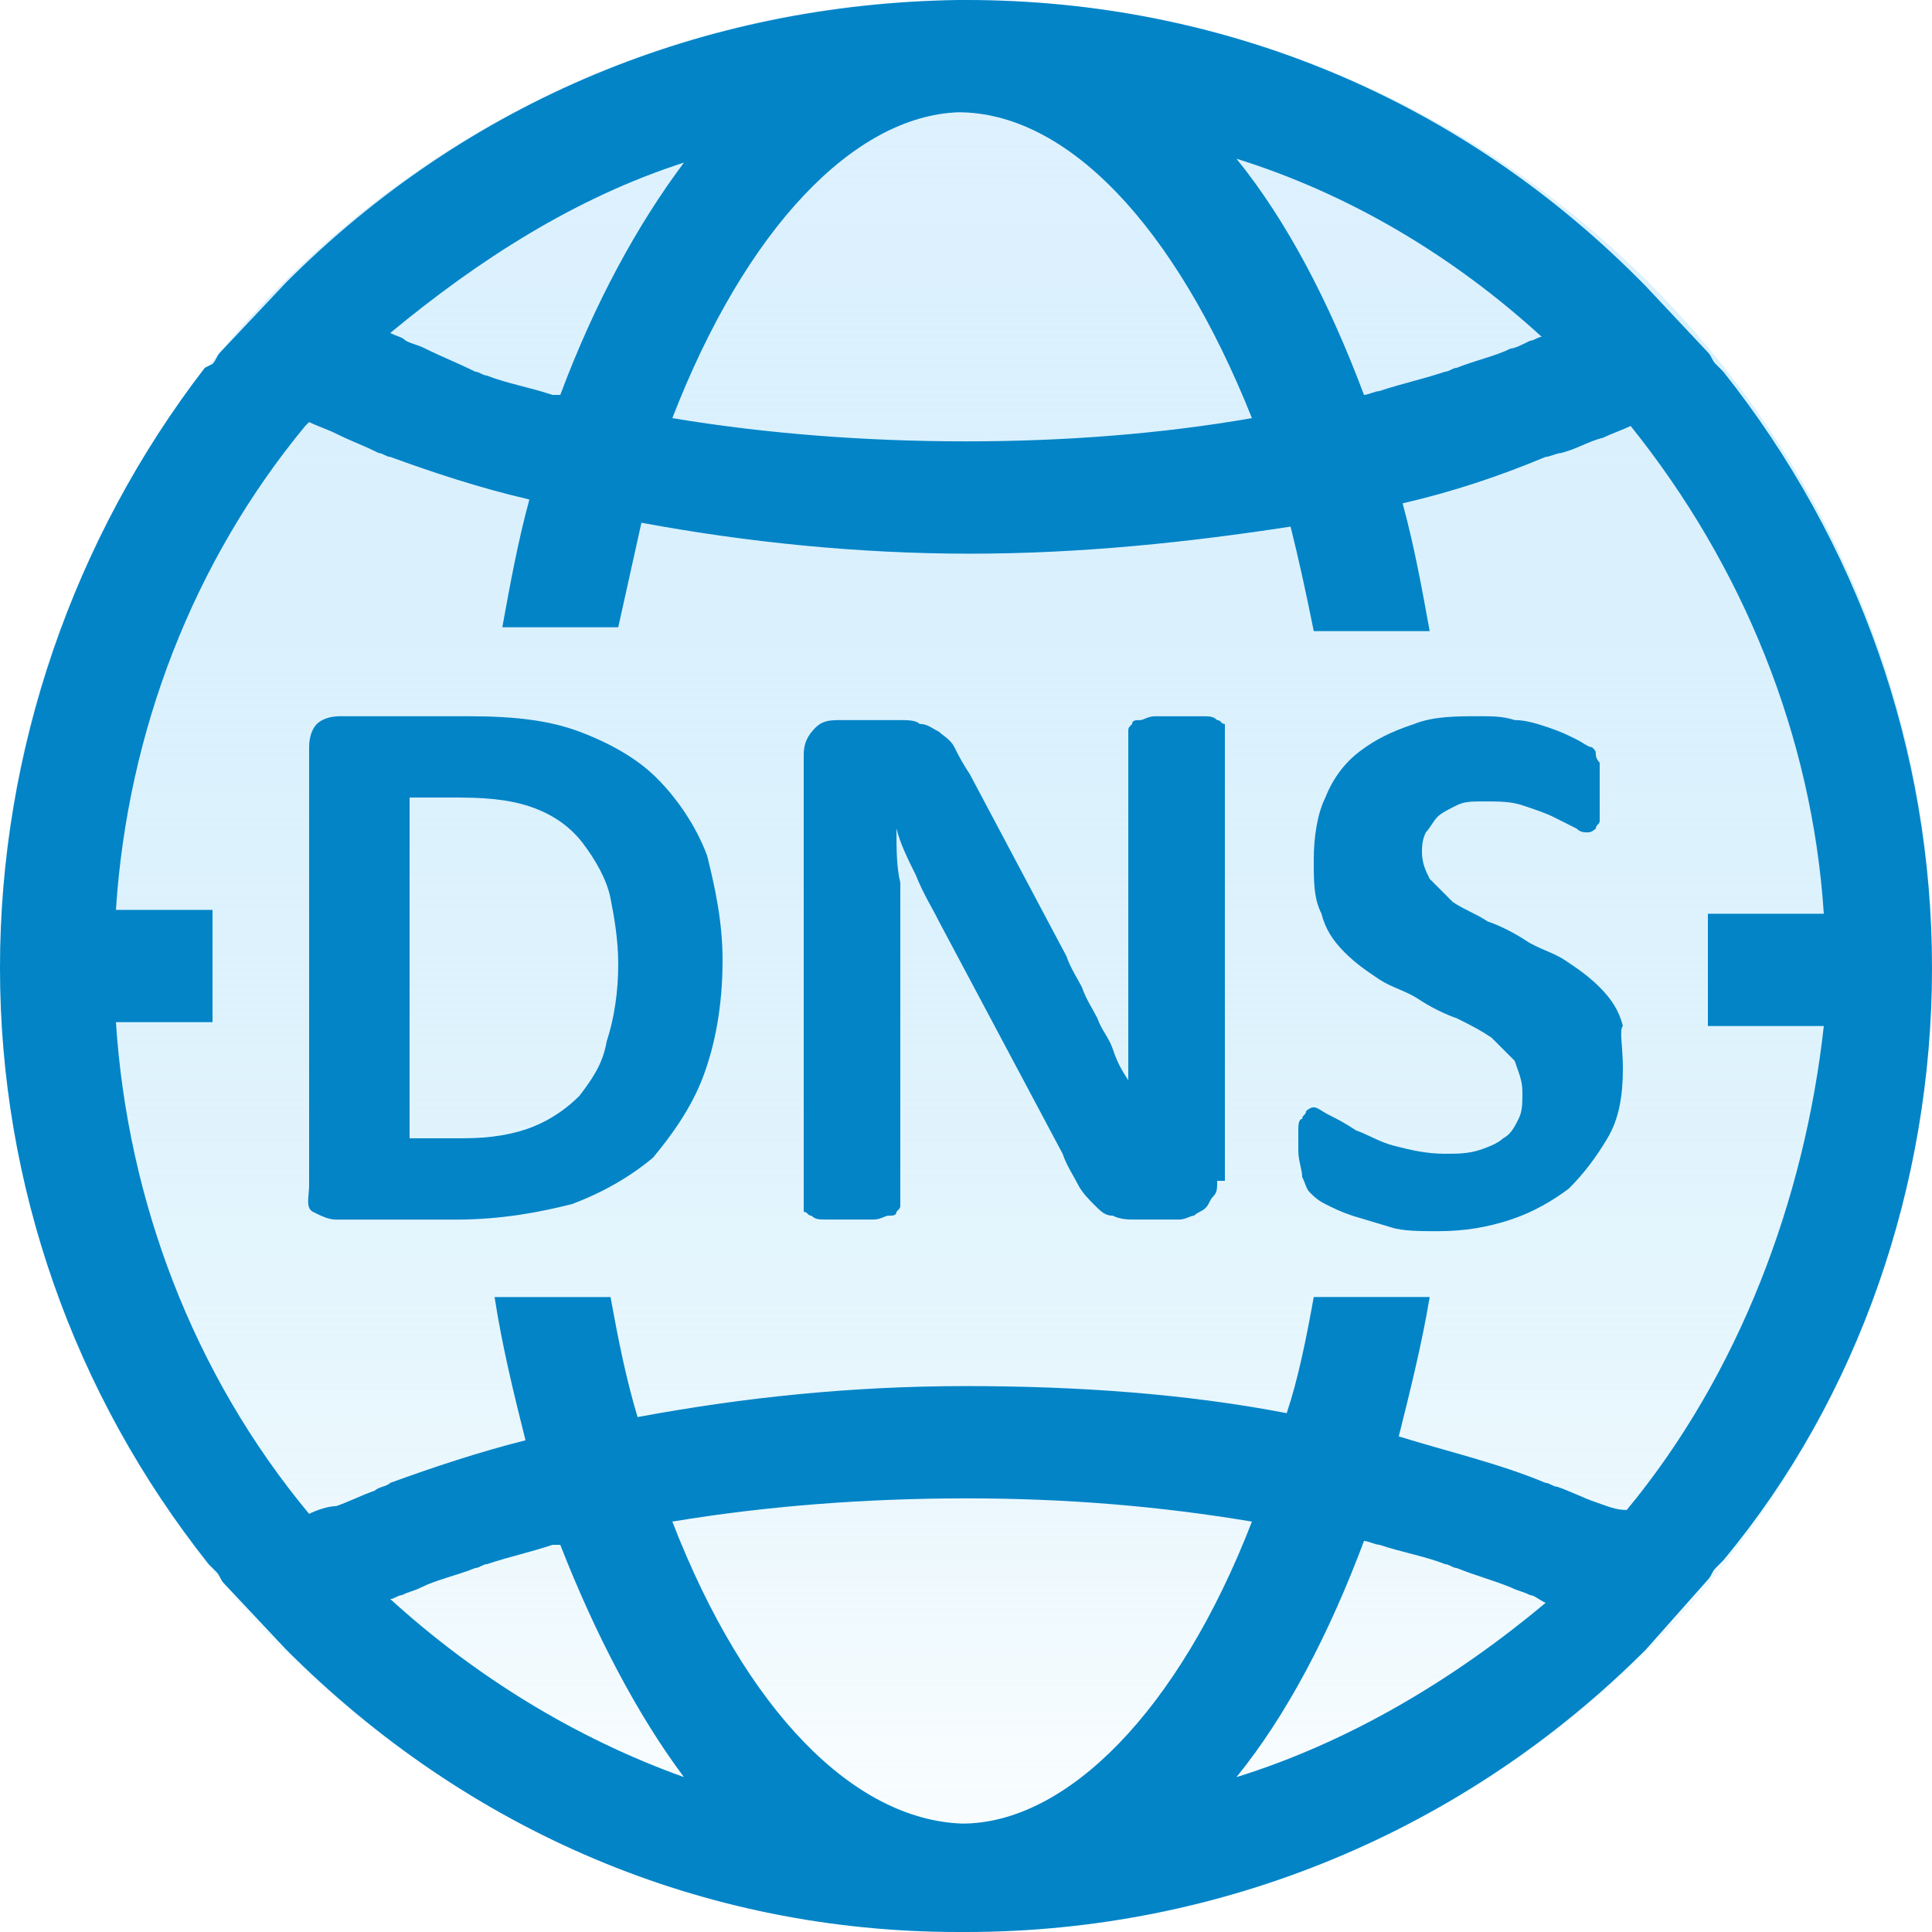
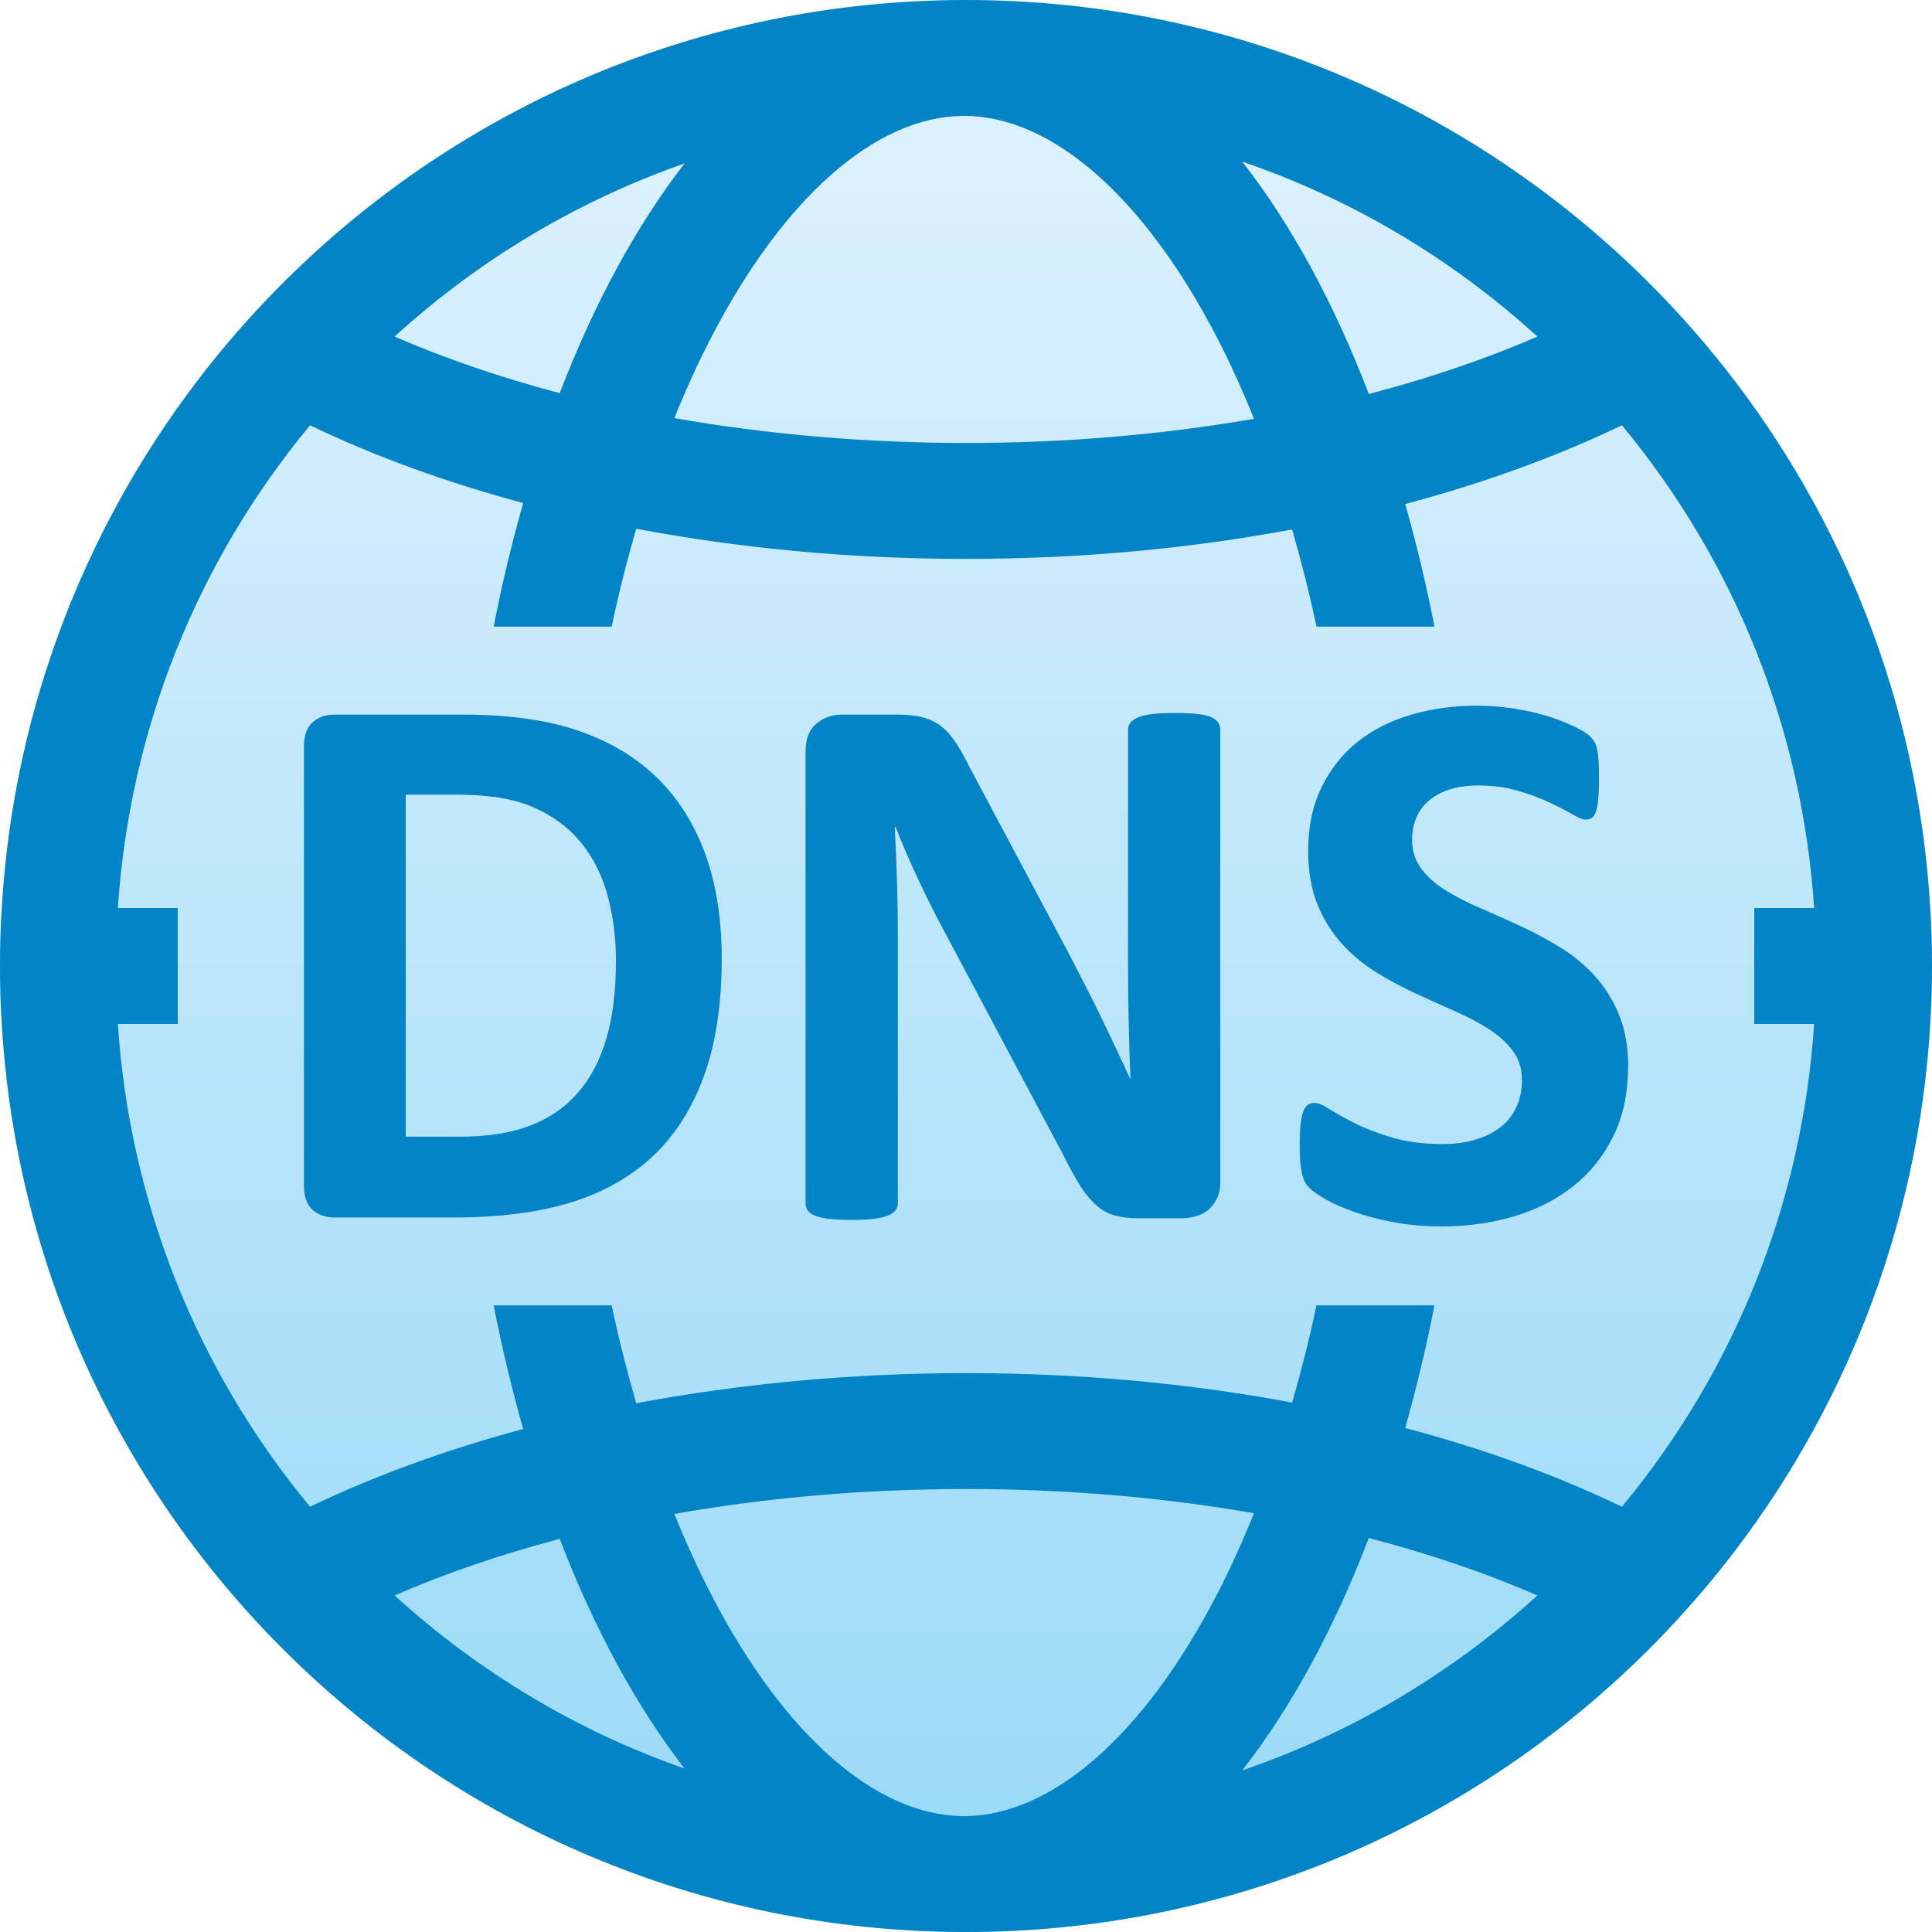
<svg xmlns="http://www.w3.org/2000/svg" width="250" height="250" viewBox="0 0 250 250" fill="none">
-   <circle cx="125" cy="125" r="125" fill="url(#paint0_linear_1450_5)" />
-   <path fill-rule="evenodd" clip-rule="evenodd" d="M250 125.25C250 97.194 240.5 70.141 223 48.097L222 47.094C221.5 46.594 221.5 46.091 221 45.591L213 37.072C189.5 13.025 158.5 0 125 0H124C91 0.5 60.5 13.025 37 36.572L28.5 45.591C28 46.091 28 46.594 27.5 47.094L26.5 47.594C9.5 69.641 0 97.194 0 125.25C0 153.306 9.5 180.359 27 202.403L28 203.406C28.5 203.906 28.5 204.409 29 204.909L37 213.425C60.5 236.975 91 250 124 250H125C158 250 189.5 236.975 213 213.428L221 204.409C221.5 203.909 221.5 203.406 222 202.906L223 201.903C240.5 180.863 250 153.306 250 125.25ZM199.5 43.587C199 43.587 198.5 44.087 198 44.087C197 44.587 196 45.091 195.5 45.091C193.5 46.094 191 46.594 188.5 47.597C188 47.597 187.5 48.097 187 48.097C184 49.1 181.5 49.6 178.5 50.603C178 50.603 177 51.103 176.5 51.103C172 39.078 166.5 28.559 160 20.541C174.5 25.05 188 33.066 199.5 43.587ZM124 14.528C138 14.528 152 29.056 162 54.106C150.5 56.109 138 57.112 125 57.112C112 57.112 99 56.112 87 54.106C96.5 29.559 110.5 15.031 124 14.528ZM88.5 21.044C82.5 29.059 77 39.081 72.5 51.103H71.5C68.5 50.1 65.5 49.6 63 48.597C62.5 48.597 62 48.097 61.5 48.097C59.5 47.094 57 46.094 55 45.091C54 44.591 53.5 44.591 52.5 44.087C52 43.587 51.5 43.587 50.5 43.084C62 33.566 74.5 25.55 88.5 21.041V21.044ZM50.5 206.912C51 206.912 51.5 206.413 52 206.413C53 205.913 53.5 205.913 54.5 205.409C56.5 204.406 59 203.906 61.5 202.903C62 202.903 62.5 202.403 63 202.403C66 201.403 68.5 200.9 71.5 199.897H72.5C77 211.422 82.5 221.941 88.5 229.956C74.5 224.947 61.5 216.934 50.5 206.912ZM124.5 235.972C110.5 235.472 96.5 221.444 87 196.894C99 194.891 112 193.887 125 193.887C138 193.887 150 194.891 162 196.894C152.5 221.444 138 235.972 124.5 235.972ZM160 229.959C166.5 221.944 172 211.422 176.5 199.397C177 199.397 178 199.897 178.5 199.897C181.5 200.9 184.5 201.4 187 202.403C187.5 202.403 188 202.903 188.5 202.903C191 203.906 193 204.406 195.5 205.409C196.5 205.909 197 205.909 198 206.413C198.5 206.413 199 206.913 200 207.413C188 217.434 174.5 225.45 160 229.959ZM210.5 195.391C209 195.391 208 194.891 206.5 194.387C205 193.884 203 192.884 201.5 192.384C201 192.384 200.5 191.884 200 191.884C194 189.378 187.5 187.878 181 185.872C182.5 179.859 184 173.847 185 167.834H170C169 173.347 168 178.356 166.5 182.866C153.5 180.359 139.5 179.359 125 179.359C110 179.359 96 180.863 82.5 183.369C81 178.359 80 173.35 79 167.838H64C65 174.35 66.5 180.362 68 186.375C62 187.878 56 189.881 50.5 191.884C50 192.384 49 192.384 48.5 192.887C47 193.387 45 194.391 43.5 194.891C42.5 194.891 41 195.391 40 195.894C25 177.856 16.5 155.312 15 132.266H27.5V117.737H15C16.5 94.691 25 72.647 39.5 55.112L40 54.612C41 55.112 42.5 55.616 43.5 56.116C45.5 57.116 47 57.619 49 58.622C49.5 58.622 50 59.122 50.5 59.122C56 61.125 62 63.131 68.5 64.634C67 70.147 66 75.656 65 81.169H80L83 67.641C96.5 70.147 111 71.647 125.5 71.647C140 71.647 154 70.144 167 68.141C168 72.15 169 76.656 170 81.669H185C184 76.159 183 70.647 181.5 65.134C188 63.631 194 61.628 200 59.122C200.5 59.122 201.5 58.622 202 58.622C204 58.122 205.5 57.119 207.5 56.619C208.5 56.119 210 55.616 211 55.116C225.5 73.153 234.5 95.197 236 118.241H221V132.769H236C233.5 155.313 225 177.856 210.5 195.391ZM93.5 124.247C93.5 130.259 92.5 135.269 91 139.278C89.5 143.287 87 146.794 84.5 149.8C81.5 152.306 78 154.309 74 155.812C70 156.816 65 157.816 59 157.816H43.5C42.5 157.816 41.5 157.316 40.5 156.812C39.5 156.309 40 154.809 40 153.306V96.691C40 95.188 40.5 94.184 41 93.684C41.5 93.184 42.5 92.681 44 92.681H60.5C66.5 92.681 71 93.181 75 94.684C79 96.188 82.5 98.191 85 100.697C87.5 103.203 90 106.709 91.5 110.716C92.5 114.722 93.5 119.234 93.5 124.247ZM80 124.747C80 121.741 79.5 118.734 79 116.231C78.5 113.728 77 111.222 75.5 109.216C74 107.209 72 105.709 69.5 104.706C67 103.703 64 103.203 59.5 103.203H53V147.291H60C63.5 147.291 66.5 146.791 69 145.788C71.5 144.784 73.5 143.281 75 141.778C76.5 139.775 78 137.772 78.5 134.766C79.5 131.759 80 128.253 80 124.747ZM157.5 152.803C157.5 153.806 157.5 154.306 157 154.806C156.5 155.306 156.5 155.809 156 156.309C155.5 156.809 155 156.809 154.5 157.309C154 157.309 153.5 157.809 152.5 157.809H147C146 157.809 145 157.809 144 157.309C143 157.309 142.5 156.809 141.5 155.806C141 155.306 140 154.303 139.5 153.3C139 152.297 138 150.794 137.5 149.291L121.5 119.231C120.5 117.228 119.5 115.725 118.5 113.219C117.5 111.216 116.5 109.209 116 107.206C116 109.713 116 112.216 116.5 114.219V155.803C116.5 156.303 116.5 156.303 116 156.806C116 157.306 115.5 157.306 115 157.306C114.5 157.306 114 157.806 113 157.806H107C106 157.806 105.5 157.806 105 157.306C104.5 157.306 104.5 156.806 104 156.806V97.688C104 96.184 104.5 95.181 105.5 94.181C106.5 93.181 107.5 93.178 109 93.178H116C117.5 93.178 118.5 93.178 119 93.678C120 93.678 120.5 94.178 121.5 94.681C122 95.181 123 95.684 123.5 96.684C124.084 97.899 124.752 99.07 125.5 100.191L138 123.738C138.5 125.241 139.5 126.744 140 127.744C140.5 129.247 141.5 130.75 142 131.753C142.5 133.256 143.5 134.259 144 135.762C144.5 137.266 145 138.269 146 139.772V94.688C146 94.188 146 94.188 146.5 93.684C146.5 93.184 147 93.184 147.5 93.184C148 93.184 148.5 92.684 149.5 92.684H155.5C156.5 92.684 157 92.684 157.5 93.184C158 93.184 158 93.684 158.5 93.684V152.803H157.5Z" fill="#0284C7" />
-   <path fill-rule="evenodd" clip-rule="evenodd" d="M210 138.276C210 141.782 209.5 144.788 208 147.294C206.5 149.801 205 151.804 203 153.807C201 155.31 198.5 156.813 195.5 157.813C192.5 158.813 189.5 159.316 186 159.316C184 159.316 181.5 159.316 180 158.816L175 157.313C173.5 156.813 172.5 156.313 171.5 155.81C170.5 155.307 170 154.807 169.5 154.307C169 153.807 169 153.304 168.5 152.304C168.5 151.304 168 150.301 168 148.797V146.291C168 145.791 168 144.788 168.5 144.788C168.5 144.288 169 144.288 169 143.785C169 143.785 169.5 143.285 170 143.285C170.5 143.285 171 143.785 172 144.288C173 144.791 174 145.291 175.5 146.291C177 146.791 178.5 147.794 180.5 148.294C182.5 148.794 184.5 149.297 187 149.297C188.5 149.297 190 149.297 191.5 148.797C193 148.297 194 147.794 194.5 147.294C195.5 146.794 196 145.791 196.5 144.788C197 143.785 197 142.785 197 141.282C197 139.779 196.5 138.776 196 137.272L193 134.266C191.5 133.263 190.5 132.763 188.5 131.76C187 131.26 185 130.257 183.5 129.254C182 128.251 180 127.751 178.5 126.747C177 125.744 175.5 124.744 174 123.241C172.5 121.738 171.5 120.235 171 118.232C170 116.229 170 114.222 170 111.216C170 108.21 170.5 105.204 171.5 103.201C172.5 100.694 174 98.691 176 97.188C178 95.685 180 94.682 183 93.682C185.5 92.679 188.5 92.679 191.5 92.679C193 92.679 194.5 92.679 196 93.179C197.5 93.179 199 93.679 200.5 94.182C202 94.685 203 95.185 204 95.685C205 96.185 205.5 96.685 206 96.685C206.5 97.185 206.5 97.185 206.5 97.688C206.5 97.688 206.5 98.188 207 98.691V106.207C207 106.707 206.5 106.707 206.5 107.21C206.5 107.21 206 107.71 205.5 107.71C205 107.71 204.5 107.71 204 107.21L201 105.707C200 105.207 198.5 104.704 197 104.204C195.5 103.704 194 103.704 192 103.704C190.5 103.704 189.5 103.704 188.5 104.204C187.5 104.704 186.5 105.207 186 105.707C185.5 106.207 185 107.21 184.5 107.71C184 108.713 184 109.713 184 110.216C184 111.719 184.5 112.722 185 113.722L188 116.729C189.5 117.732 191 118.232 192.5 119.235C194 119.735 196 120.738 197.5 121.741C199 122.744 201 123.244 202.5 124.247C204 125.251 205.5 126.251 207 127.754C208.5 129.257 209.5 130.76 210 132.763C209.5 133.263 210 135.269 210 138.276Z" fill="#0284C7" />
+   <path d="M125 250C194.036 250 250 194.036 250 125C250 55.964 194.036 0 125 0C55.964 0 0 55.964 0 125C0 194.036 55.964 250 125 250Z" fill="url(#paint0_linear_1450_5)" />
+   <path d="M249.77 117.5C248.22 91.17 238.51 67.04 223.15 47.58C220 43.6 216.62 39.81 213.02 36.25C190.43 13.84 159.33 0 125 0C124.94 0 124.88 0 124.81 0C124.79 0 124.77 0 124.75 0C124.71 0 124.67 0 124.62 0C90.44 0.11 59.49 13.92 36.98 36.25C33.38 39.81 30 43.6 26.85 47.58C11.49 67.04 1.78 91.17 0.23 117.5C0.07 119.98 0 122.48 0 125C0 127.52 0.07 130.02 0.23 132.5C1.78 158.83 11.49 182.96 26.85 202.42C30 206.4 33.38 210.19 36.98 213.75C59.49 236.08 90.44 249.89 124.62 250C124.66 250 124.7 250 124.75 250C124.77 250 124.79 250 124.81 250C124.87 250 124.93 250 125 250C159.33 250 190.43 236.16 213.02 213.75C216.62 210.19 220 206.4 223.15 202.42C238.51 182.96 248.22 158.83 249.77 132.5C249.93 130.02 250 127.52 250 125C250 122.48 249.93 119.98 249.77 117.5ZM124.58 15C124.66 15 124.74 15 124.82 15C136.12 15.04 147.99 25.44 157.4 43.53C159.15 46.9 160.77 50.47 162.27 54.19C150.46 56.24 137.92 57.32 125 57.32C112.08 57.32 99.21 56.21 87.26 54.1C88.75 50.42 90.36 46.87 92.1 43.53C101.48 25.49 113.31 15.11 124.58 15ZM160.74 20.91C174.76 25.71 187.74 33.35 198.94 43.55C192.21 46.48 184.88 48.96 177.12 50.98C172.62 39.21 167.07 29.02 160.74 20.91ZM88.58 21.15C82.35 29.2 76.88 39.26 72.43 50.87C64.84 48.87 57.67 46.42 51.06 43.55C62.08 33.52 74.82 25.96 88.58 21.15ZM124.82 235C124.74 235 124.66 235 124.58 235C113.31 234.9 101.48 224.52 92.1 206.47C90.36 203.12 88.76 199.58 87.26 195.9C99.2 193.79 111.91 192.68 125 192.68C138.09 192.68 150.46 193.76 162.27 195.81C160.77 199.52 159.15 203.09 157.4 206.47C147.99 224.56 136.12 234.95 124.82 235ZM88.58 228.85C74.82 224.04 62.08 216.48 51.06 206.45C57.66 203.58 64.83 201.13 72.43 199.13C76.88 210.73 82.35 220.8 88.58 228.85ZM160.74 229.09C167.07 220.98 172.62 210.79 177.12 199.02C184.88 201.04 192.21 203.52 198.94 206.45C187.73 216.65 174.76 224.29 160.74 229.09ZM209.88 194.97C201.51 190.94 192.08 187.5 181.83 184.78C183.27 179.69 184.55 174.4 185.62 168.91H170.35C169.44 173.23 168.38 177.42 167.2 181.49C154.02 179.03 139.82 177.68 125 177.68C110.18 177.68 95.65 179.07 82.33 181.58C81.14 177.48 80.07 173.26 79.15 168.91H63.88C64.96 174.44 66.24 179.78 67.7 184.91C57.63 187.62 48.36 191.01 40.12 194.97C25.43 177.23 16.79 155.56 15.25 132.5H23V117.5H15.25C16.79 94.44 25.43 72.77 40.12 55.03C48.36 59 57.63 62.39 67.7 65.09C66.24 70.22 64.96 75.55 63.88 81.09H79.15C80.07 76.73 81.14 72.51 82.33 68.42C95.65 70.94 110.01 72.32 125 72.32C139.99 72.32 154.01 70.97 167.2 68.51C168.38 72.58 169.44 76.77 170.35 81.09H185.62C184.55 75.6 183.28 70.31 181.83 65.22C192.08 62.49 201.51 59.05 209.88 55.03C224.57 72.77 233.21 94.44 234.75 117.5H227V132.5H234.75C233.21 155.56 224.57 177.23 209.88 194.97Z" fill="#0284C7" />
+   <path d="M93.39 124.04C93.39 130.01 92.61 135.11 91.05 139.35C89.49 143.59 87.25 147.05 84.34 149.74C81.42 152.42 77.88 154.39 73.7 155.65C69.53 156.91 64.55 157.54 58.79 157.54H43.25C42.14 157.54 41.21 157.21 40.46 156.56C39.71 155.91 39.33 154.84 39.33 153.37V96.64C39.33 95.17 39.71 94.1 40.46 93.45C41.21 92.8 42.14 92.47 43.25 92.47H59.95C65.75 92.47 70.67 93.15 74.71 94.51C78.75 95.87 82.15 97.88 84.92 100.54C87.69 103.21 89.79 106.5 91.23 110.42C92.67 114.34 93.39 118.89 93.39 124.05V124.04ZM79.71 124.5C79.71 121.42 79.35 118.55 78.63 115.9C77.91 113.25 76.75 110.95 75.16 109.01C73.57 107.07 71.52 105.55 69.02 104.46C66.52 103.37 63.24 102.83 59.19 102.83H52.5V147.09H59.39C63.01 147.09 66.06 146.62 68.54 145.68C71.02 144.74 73.09 143.33 74.75 141.43C76.41 139.54 77.65 137.18 78.47 134.36C79.29 131.54 79.7 128.26 79.7 124.5H79.71Z" fill="#0284C7" />
+   <path d="M157.92 152.91C157.92 153.68 157.79 154.37 157.52 154.97C157.25 155.57 156.89 156.08 156.44 156.48C155.99 156.88 155.45 157.18 154.83 157.36C154.21 157.54 153.58 157.64 152.94 157.64H147.31C146.14 157.64 145.12 157.52 144.27 157.29C143.42 157.06 142.63 156.63 141.91 156.01C141.19 155.39 140.49 154.55 139.82 153.5C139.15 152.44 138.39 151.08 137.56 149.4L121.37 118.97C120.43 117.16 119.48 115.21 118.5 113.11C117.53 111.02 116.66 108.98 115.88 107H115.78C115.91 109.41 116.01 111.82 116.08 114.22C116.15 116.62 116.18 119.09 116.18 121.64V155.69C116.18 156.02 116.09 156.33 115.9 156.6C115.71 156.87 115.4 157.09 114.94 157.28C114.49 157.46 113.87 157.61 113.1 157.71C112.33 157.81 111.34 157.86 110.13 157.86C108.92 157.86 107.98 157.81 107.21 157.71C106.44 157.61 105.83 157.47 105.4 157.28C104.96 157.1 104.66 156.87 104.49 156.6C104.32 156.33 104.24 156.03 104.24 155.69V97.2C104.24 95.62 104.7 94.44 105.62 93.65C106.54 92.86 107.67 92.47 109.01 92.47H116.1C117.37 92.47 118.45 92.58 119.32 92.8C120.19 93.02 120.97 93.38 121.66 93.88C122.35 94.38 122.99 95.08 123.6 95.97C124.2 96.86 124.82 97.96 125.46 99.26L138.13 123.05C138.87 124.49 139.6 125.91 140.32 127.3C141.04 128.69 141.74 130.08 142.41 131.47C143.08 132.86 143.73 134.23 144.37 135.57C145.01 136.91 145.63 138.25 146.23 139.59H146.28C146.18 137.24 146.1 134.8 146.05 132.25C146 129.7 145.97 127.27 145.97 124.96V94.43C145.97 94.1 146.07 93.79 146.27 93.52C146.47 93.25 146.81 93.02 147.28 92.82C147.75 92.62 148.37 92.48 149.14 92.39C149.91 92.31 150.9 92.26 152.11 92.26C153.25 92.26 154.2 92.3 154.98 92.39C155.76 92.48 156.35 92.62 156.77 92.82C157.19 93.02 157.48 93.26 157.65 93.52C157.82 93.79 157.9 94.09 157.9 94.43V152.92L157.92 152.91Z" fill="#0284C7" />
+   <path d="M210.67 138.03C210.67 141.45 210.03 144.45 208.76 147.03C207.49 149.61 205.76 151.77 203.58 153.49C201.4 155.22 198.85 156.52 195.94 157.39C193.02 158.26 189.9 158.7 186.59 158.7C184.34 158.7 182.26 158.52 180.33 158.15C178.4 157.78 176.7 157.34 175.23 156.82C173.75 156.3 172.52 155.76 171.53 155.19C170.54 154.62 169.83 154.12 169.39 153.68C168.95 153.24 168.64 152.62 168.46 151.79C168.28 150.97 168.18 149.79 168.18 148.25C168.18 147.21 168.21 146.34 168.28 145.63C168.35 144.92 168.46 144.36 168.61 143.92C168.76 143.48 168.96 143.17 169.21 142.99C169.46 142.81 169.75 142.71 170.09 142.71C170.56 142.71 171.22 142.99 172.08 143.54C172.93 144.09 174.03 144.71 175.37 145.37C176.71 146.04 178.31 146.65 180.17 147.21C182.03 147.76 184.18 148.04 186.63 148.04C188.24 148.04 189.68 147.85 190.96 147.46C192.24 147.07 193.32 146.53 194.2 145.83C195.09 145.13 195.77 144.25 196.24 143.21C196.71 142.17 196.94 141.01 196.94 139.74C196.94 138.26 196.54 137 195.73 135.94C194.93 134.88 193.88 133.95 192.59 133.12C191.3 132.3 189.83 131.53 188.19 130.81C186.55 130.09 184.85 129.33 183.11 128.52C181.37 127.71 179.67 126.8 178.03 125.78C176.39 124.76 174.92 123.53 173.63 122.11C172.34 120.69 171.29 119 170.49 117.06C169.69 115.12 169.28 112.78 169.28 110.07C169.28 106.95 169.86 104.21 171.02 101.85C172.18 99.49 173.74 97.52 175.7 95.97C177.66 94.41 179.98 93.25 182.64 92.47C185.31 91.7 188.13 91.31 191.11 91.31C192.65 91.31 194.19 91.43 195.74 91.66C197.28 91.89 198.72 92.21 200.07 92.62C201.41 93.02 202.6 93.48 203.64 93.98C204.68 94.48 205.37 94.9 205.7 95.24C206.03 95.58 206.26 95.86 206.38 96.1C206.5 96.33 206.6 96.64 206.68 97.03C206.76 97.42 206.82 97.9 206.86 98.49C206.89 99.08 206.91 99.81 206.91 100.68C206.91 101.65 206.89 102.47 206.83 103.14C206.78 103.81 206.7 104.36 206.58 104.8C206.46 105.24 206.29 105.55 206.08 105.76C205.86 105.96 205.57 106.06 205.2 106.06C204.83 106.06 204.24 105.83 203.44 105.36C202.64 104.89 201.65 104.38 200.47 103.83C199.3 103.28 197.94 102.77 196.4 102.32C194.86 101.87 193.16 101.64 191.32 101.64C189.88 101.64 188.62 101.82 187.55 102.17C186.48 102.52 185.58 103.01 184.86 103.63C184.14 104.25 183.6 105 183.25 105.87C182.9 106.74 182.72 107.66 182.72 108.64C182.72 110.08 183.11 111.33 183.9 112.39C184.69 113.45 185.74 114.39 187.07 115.21C188.39 116.03 189.89 116.8 191.57 117.52C193.25 118.24 194.96 119 196.7 119.81C198.44 120.62 200.15 121.53 201.83 122.55C203.51 123.57 205 124.8 206.31 126.22C207.62 127.64 208.67 129.32 209.48 131.25C210.28 133.18 210.69 135.45 210.69 138.07L210.67 138.03Z" fill="#0284C7" />
  <defs>
    <linearGradient id="paint0_linear_1450_5" x1="125" y1="0" x2="125" y2="250" gradientUnits="userSpaceOnUse">
      <stop stop-color="#E0F2FE" />
-       <stop offset="1" stop-color="#97D9F6" stop-opacity="0" />
+       <stop offset="1" stop-color="#97D9F6" />
    </linearGradient>
  </defs>
</svg>
